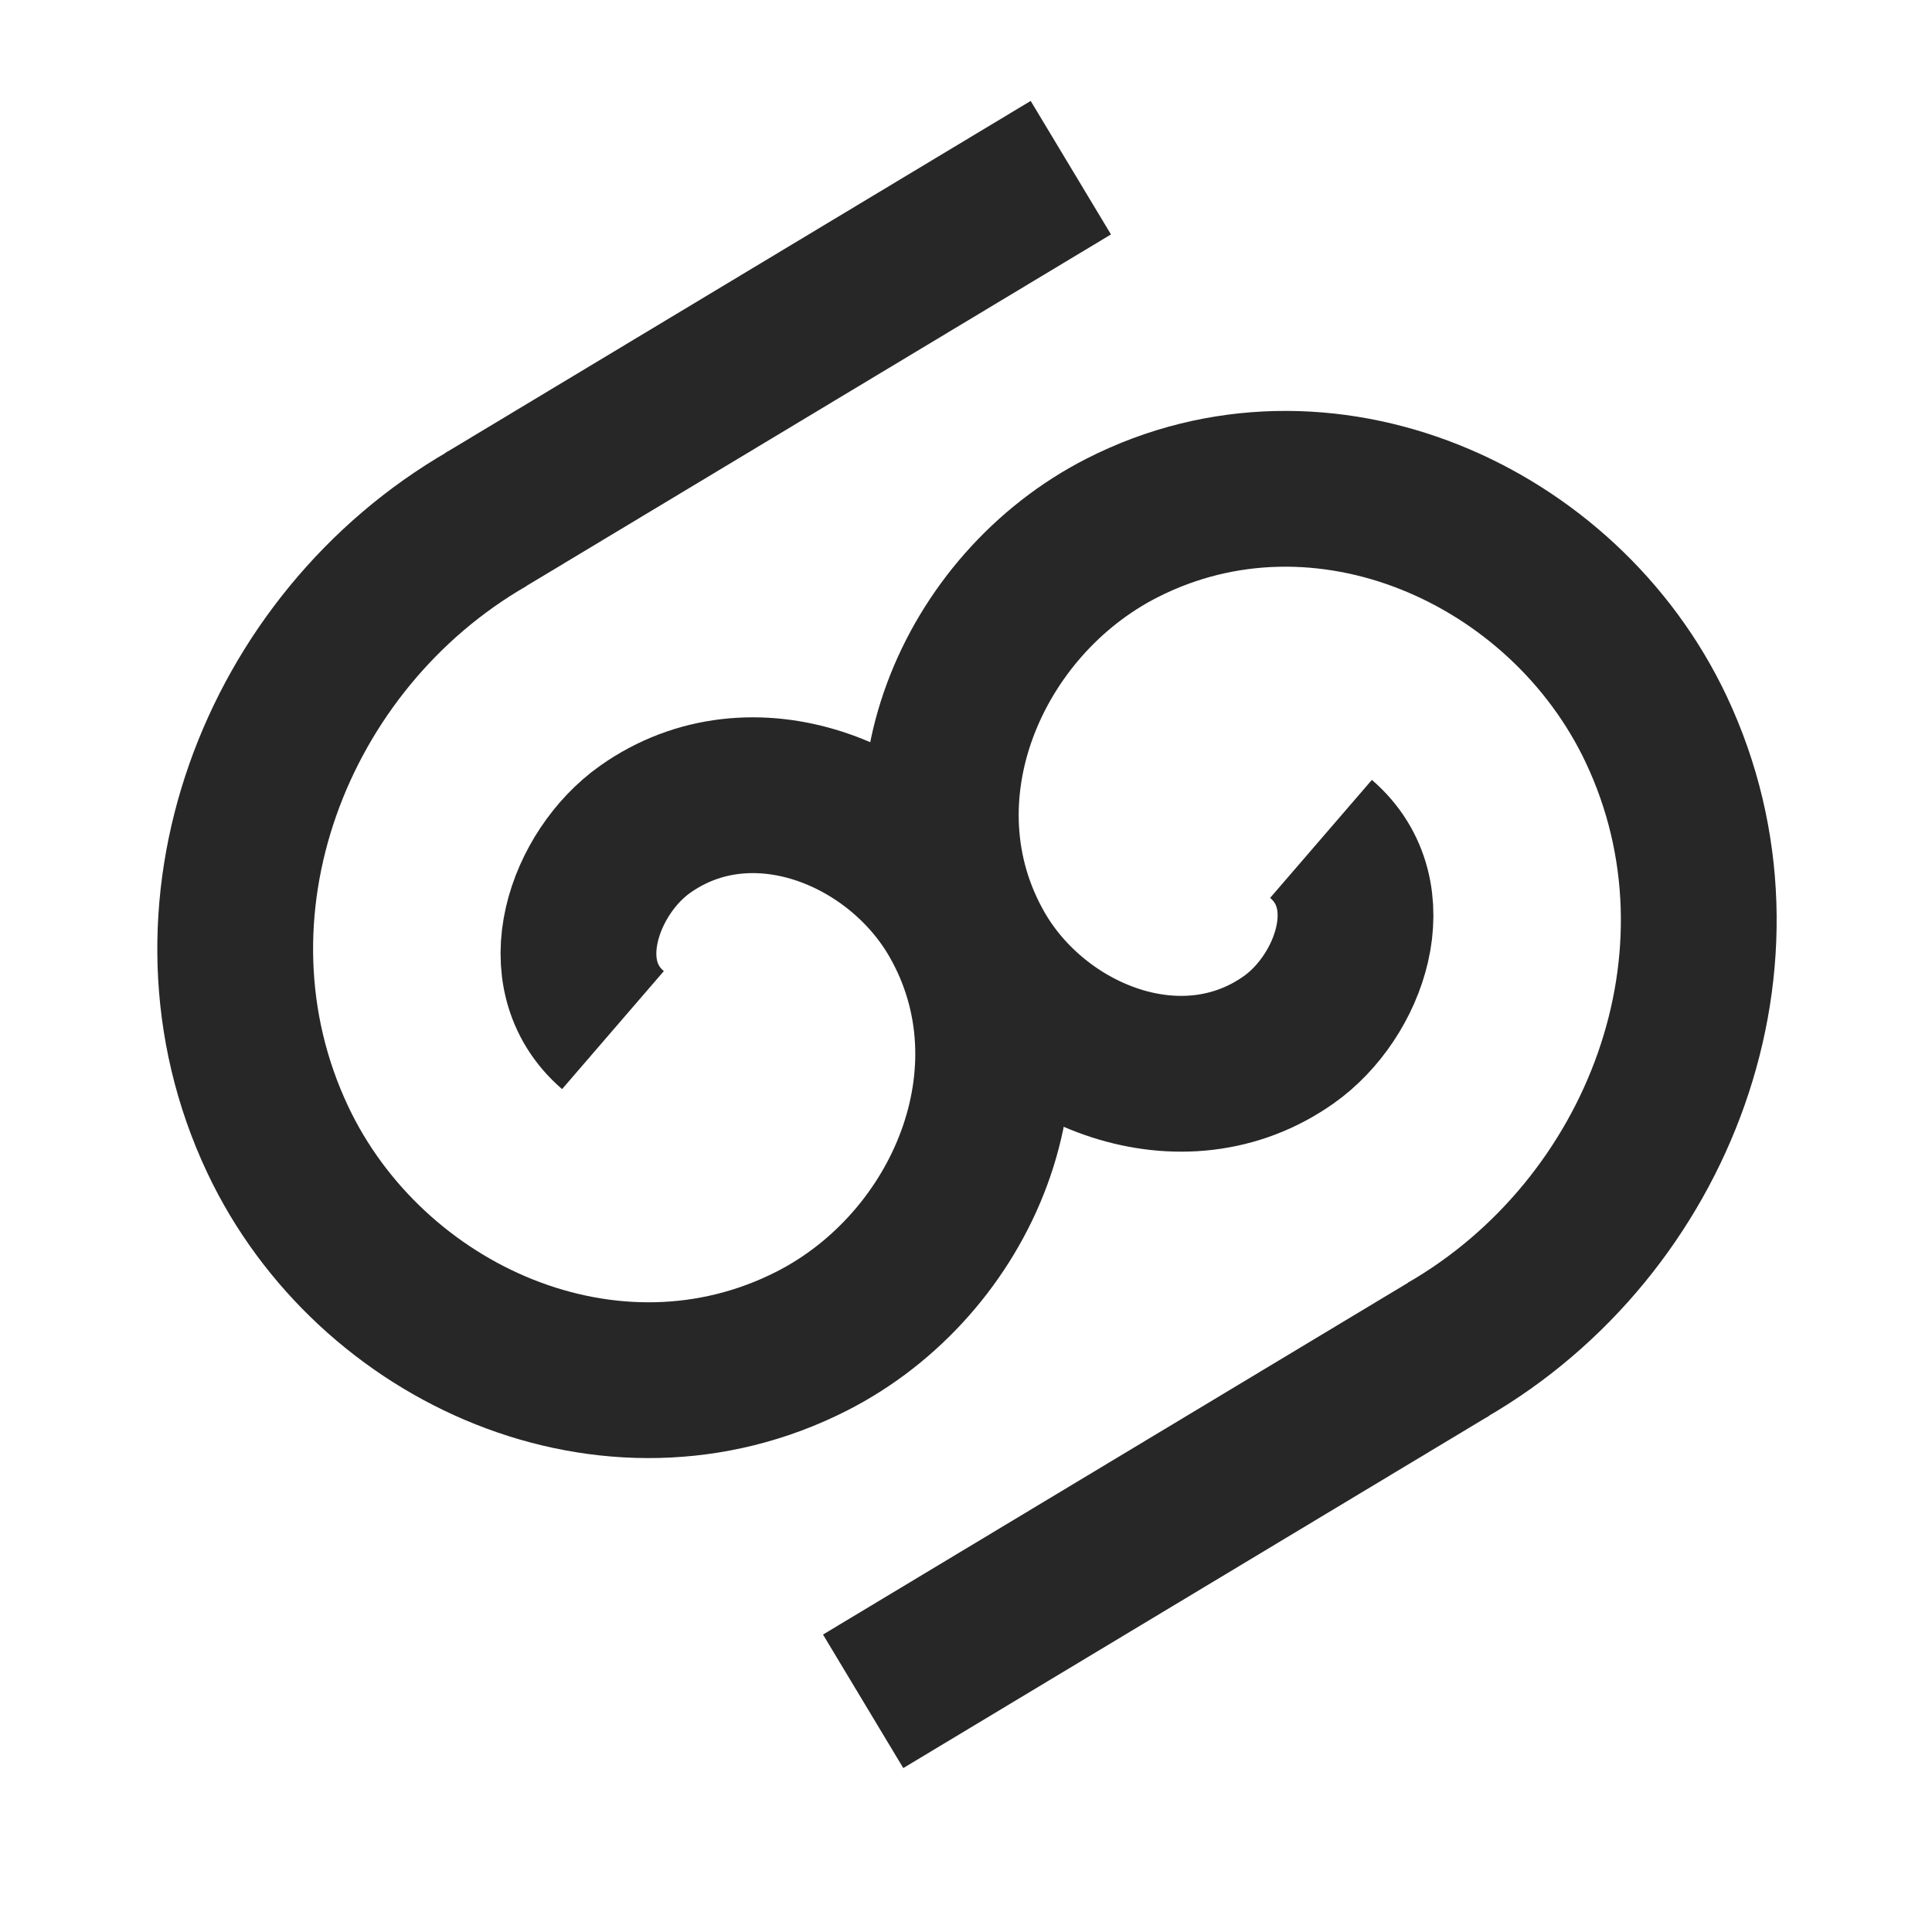
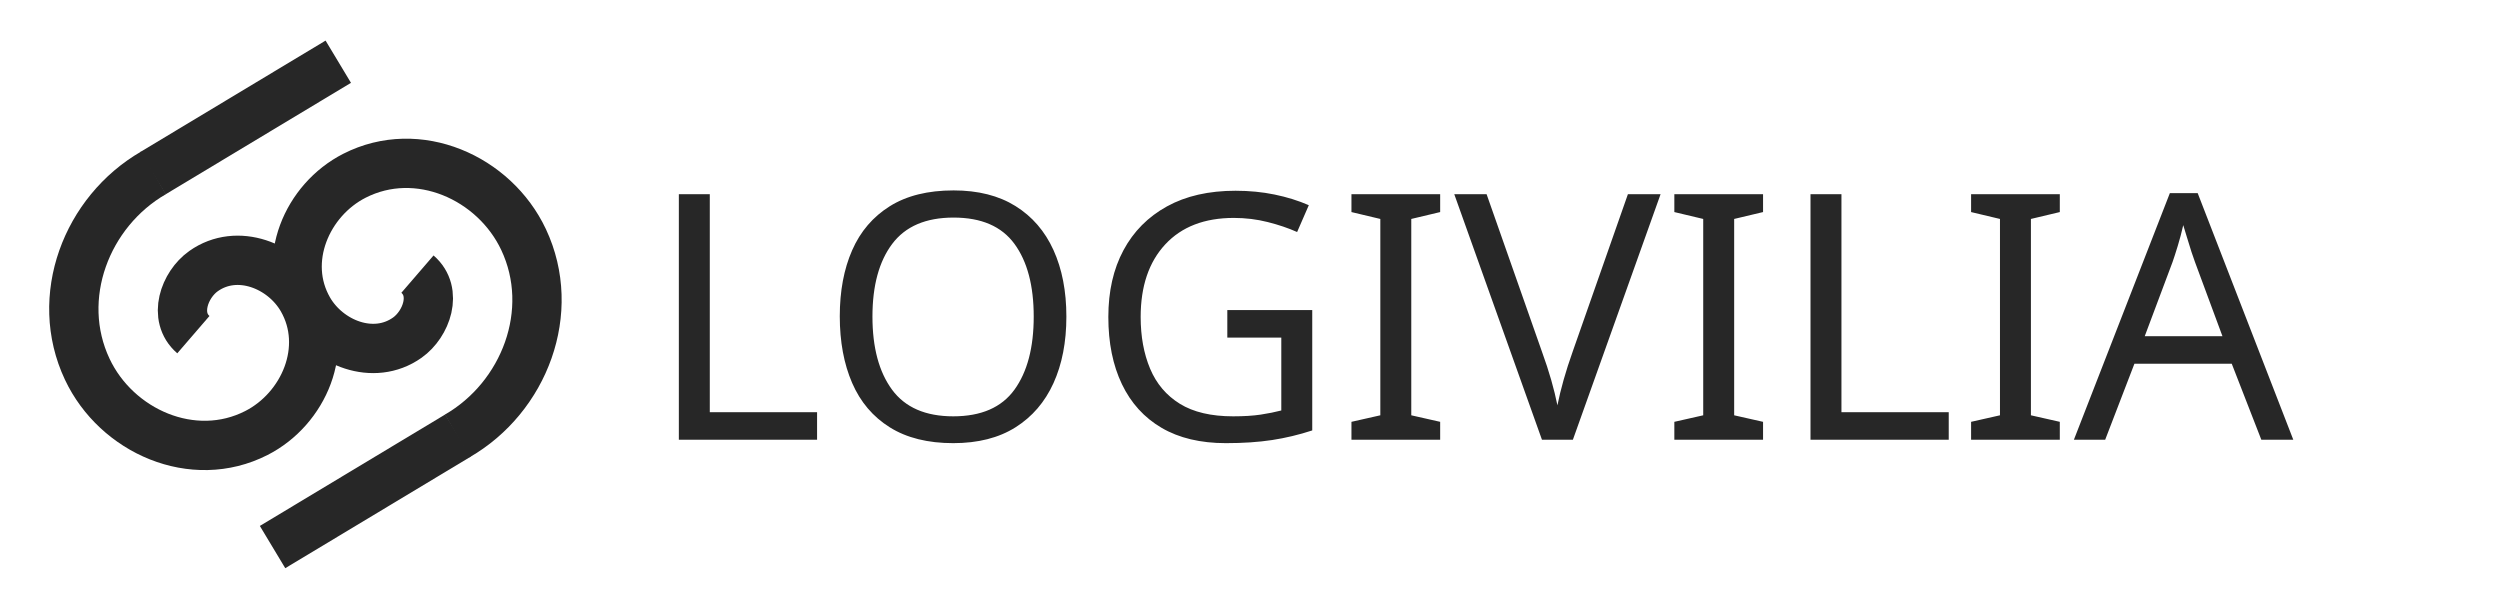
- <svg xmlns="http://www.w3.org/2000/svg" width="210mm" height="210mm" viewBox="0 0 744.094 744.094" id="svg2" version="1.1">
+ <svg xmlns="http://www.w3.org/2000/svg" width="3080" height="750" viewBox="0 0 3080 750" id="svg2" version="1.1">
  <defs id="defs4" />
-   <g id="layer1" transform="translate(0,-308.2677)">
-     <path style="fill:none;fill-rule:evenodd;stroke:#272727;stroke-width:60;stroke-linecap:butt;stroke-linejoin:miter;stroke-miterlimit:4;stroke-dasharray:none;stroke-opacity:1" id="path4138" d="m 236.074,705.009 c -25.152,-21.69 -10.94,-60.828 12.378,-77.328 41.068,-29.062 96.841,-6.48 120.136,34.141 33.961,59.22 2.133,133.398 -55.905,162.943 -77.069,39.234 -170.163,-2.152 -205.751,-77.668 -41.168,-87.356 -1.039,-191.86 80.722,-239.021" />
-     <path style="fill:none;fill-rule:evenodd;stroke:#272727;stroke-width:60;stroke-linecap:butt;stroke-linejoin:miter;stroke-miterlimit:4;stroke-dasharray:none;stroke-opacity:1" d="M 186.789,508.532 412.422,372.849" id="path4142" />
-     <path style="fill:none;fill-rule:evenodd;stroke:#272727;stroke-width:60;stroke-linecap:butt;stroke-linejoin:miter;stroke-miterlimit:4;stroke-dasharray:none;stroke-opacity:1" id="path4138-1" d="m -508.78,-631.355 c -25.152,-21.69 -10.94,-60.828 12.378,-77.328 41.068,-29.062 96.841,-6.48 120.136,34.141 33.961,59.22 2.133,133.398 -55.905,162.943 -77.069,39.234 -170.163,-2.152 -205.751,-77.668 -41.168,-87.356 -1.039,-191.86 80.722,-239.021" transform="scale(-1,-1)" />
-     <path style="fill:none;fill-rule:evenodd;stroke:#272727;stroke-width:60;stroke-linecap:butt;stroke-linejoin:miter;stroke-miterlimit:4;stroke-dasharray:none;stroke-opacity:1" d="M 558.065,827.832 332.433,963.515" id="path4142-7" />
+   <g id="layer1" transform="translate(0,-302.3622)">
+     <path style="fill:none;fill-rule:evenodd;stroke:#272727;stroke-width:60.74;stroke-linecap:butt;stroke-linejoin:miter;stroke-miterlimit:4;stroke-dasharray:none;stroke-opacity:1" id="path4138" d="m 238.238,714.643 c -25.462,-21.958 -11.074,-61.577 12.53,-78.282 41.574,-29.421 98.034,-6.56 121.617,34.562 34.379,59.95 2.159,135.042 -56.594,164.952 -78.019,39.717 -172.26,-2.179 -208.287,-78.625 -41.676,-88.433 -1.052,-194.225 81.717,-241.967" />
+     <path style="fill:none;fill-rule:evenodd;stroke:#272727;stroke-width:60.74;stroke-linecap:butt;stroke-linejoin:miter;stroke-miterlimit:4;stroke-dasharray:none;stroke-opacity:1" d="M 188.346,515.744 416.76,378.389" id="path4142" />
+     <path style="fill:none;fill-rule:evenodd;stroke:#272727;stroke-width:60.74;stroke-linecap:butt;stroke-linejoin:miter;stroke-miterlimit:4;stroke-dasharray:none;stroke-opacity:1" id="path4138-1" d="m -514.306,-640.081 c -25.462,-21.958 -11.074,-61.577 12.53,-78.282 41.574,-29.421 98.034,-6.56 121.617,34.562 34.379,59.95 2.159,135.042 -56.594,164.952 -78.019,39.717 -172.26,-2.179 -208.287,-78.625 -41.676,-88.433 -1.052,-194.225 81.717,-241.967" transform="scale(-1,-1)" />
+     <path style="fill:none;fill-rule:evenodd;stroke:#272727;stroke-width:60.74;stroke-linecap:butt;stroke-linejoin:miter;stroke-miterlimit:4;stroke-dasharray:none;stroke-opacity:1" d="M 564.198,838.98 335.785,976.336" id="path4142-7" />
+     <text xml:space="preserve" style="font-style:normal;font-weight:normal;font-size:45.188px;line-height:125%;font-family:sans-serif;letter-spacing:0px;word-spacing:0px;fill:#272727;fill-opacity:1;stroke:none;stroke-width:1px;stroke-linecap:butt;stroke-linejoin:miter;stroke-opacity:1" x="795.246" y="844.088" id="text3337">
+       <tspan id="tspan3339" x="795.246" y="844.088" style="font-style:normal;font-variant:normal;font-weight:500;font-stretch:normal;font-size:423.641px;font-family:'LEMON MILK';-inkscape-font-specification:'LEMON MILK Medium';fill:#272727;fill-opacity:1">LOGIVILIA</tspan>
+     </text>
  </g>
</svg>
